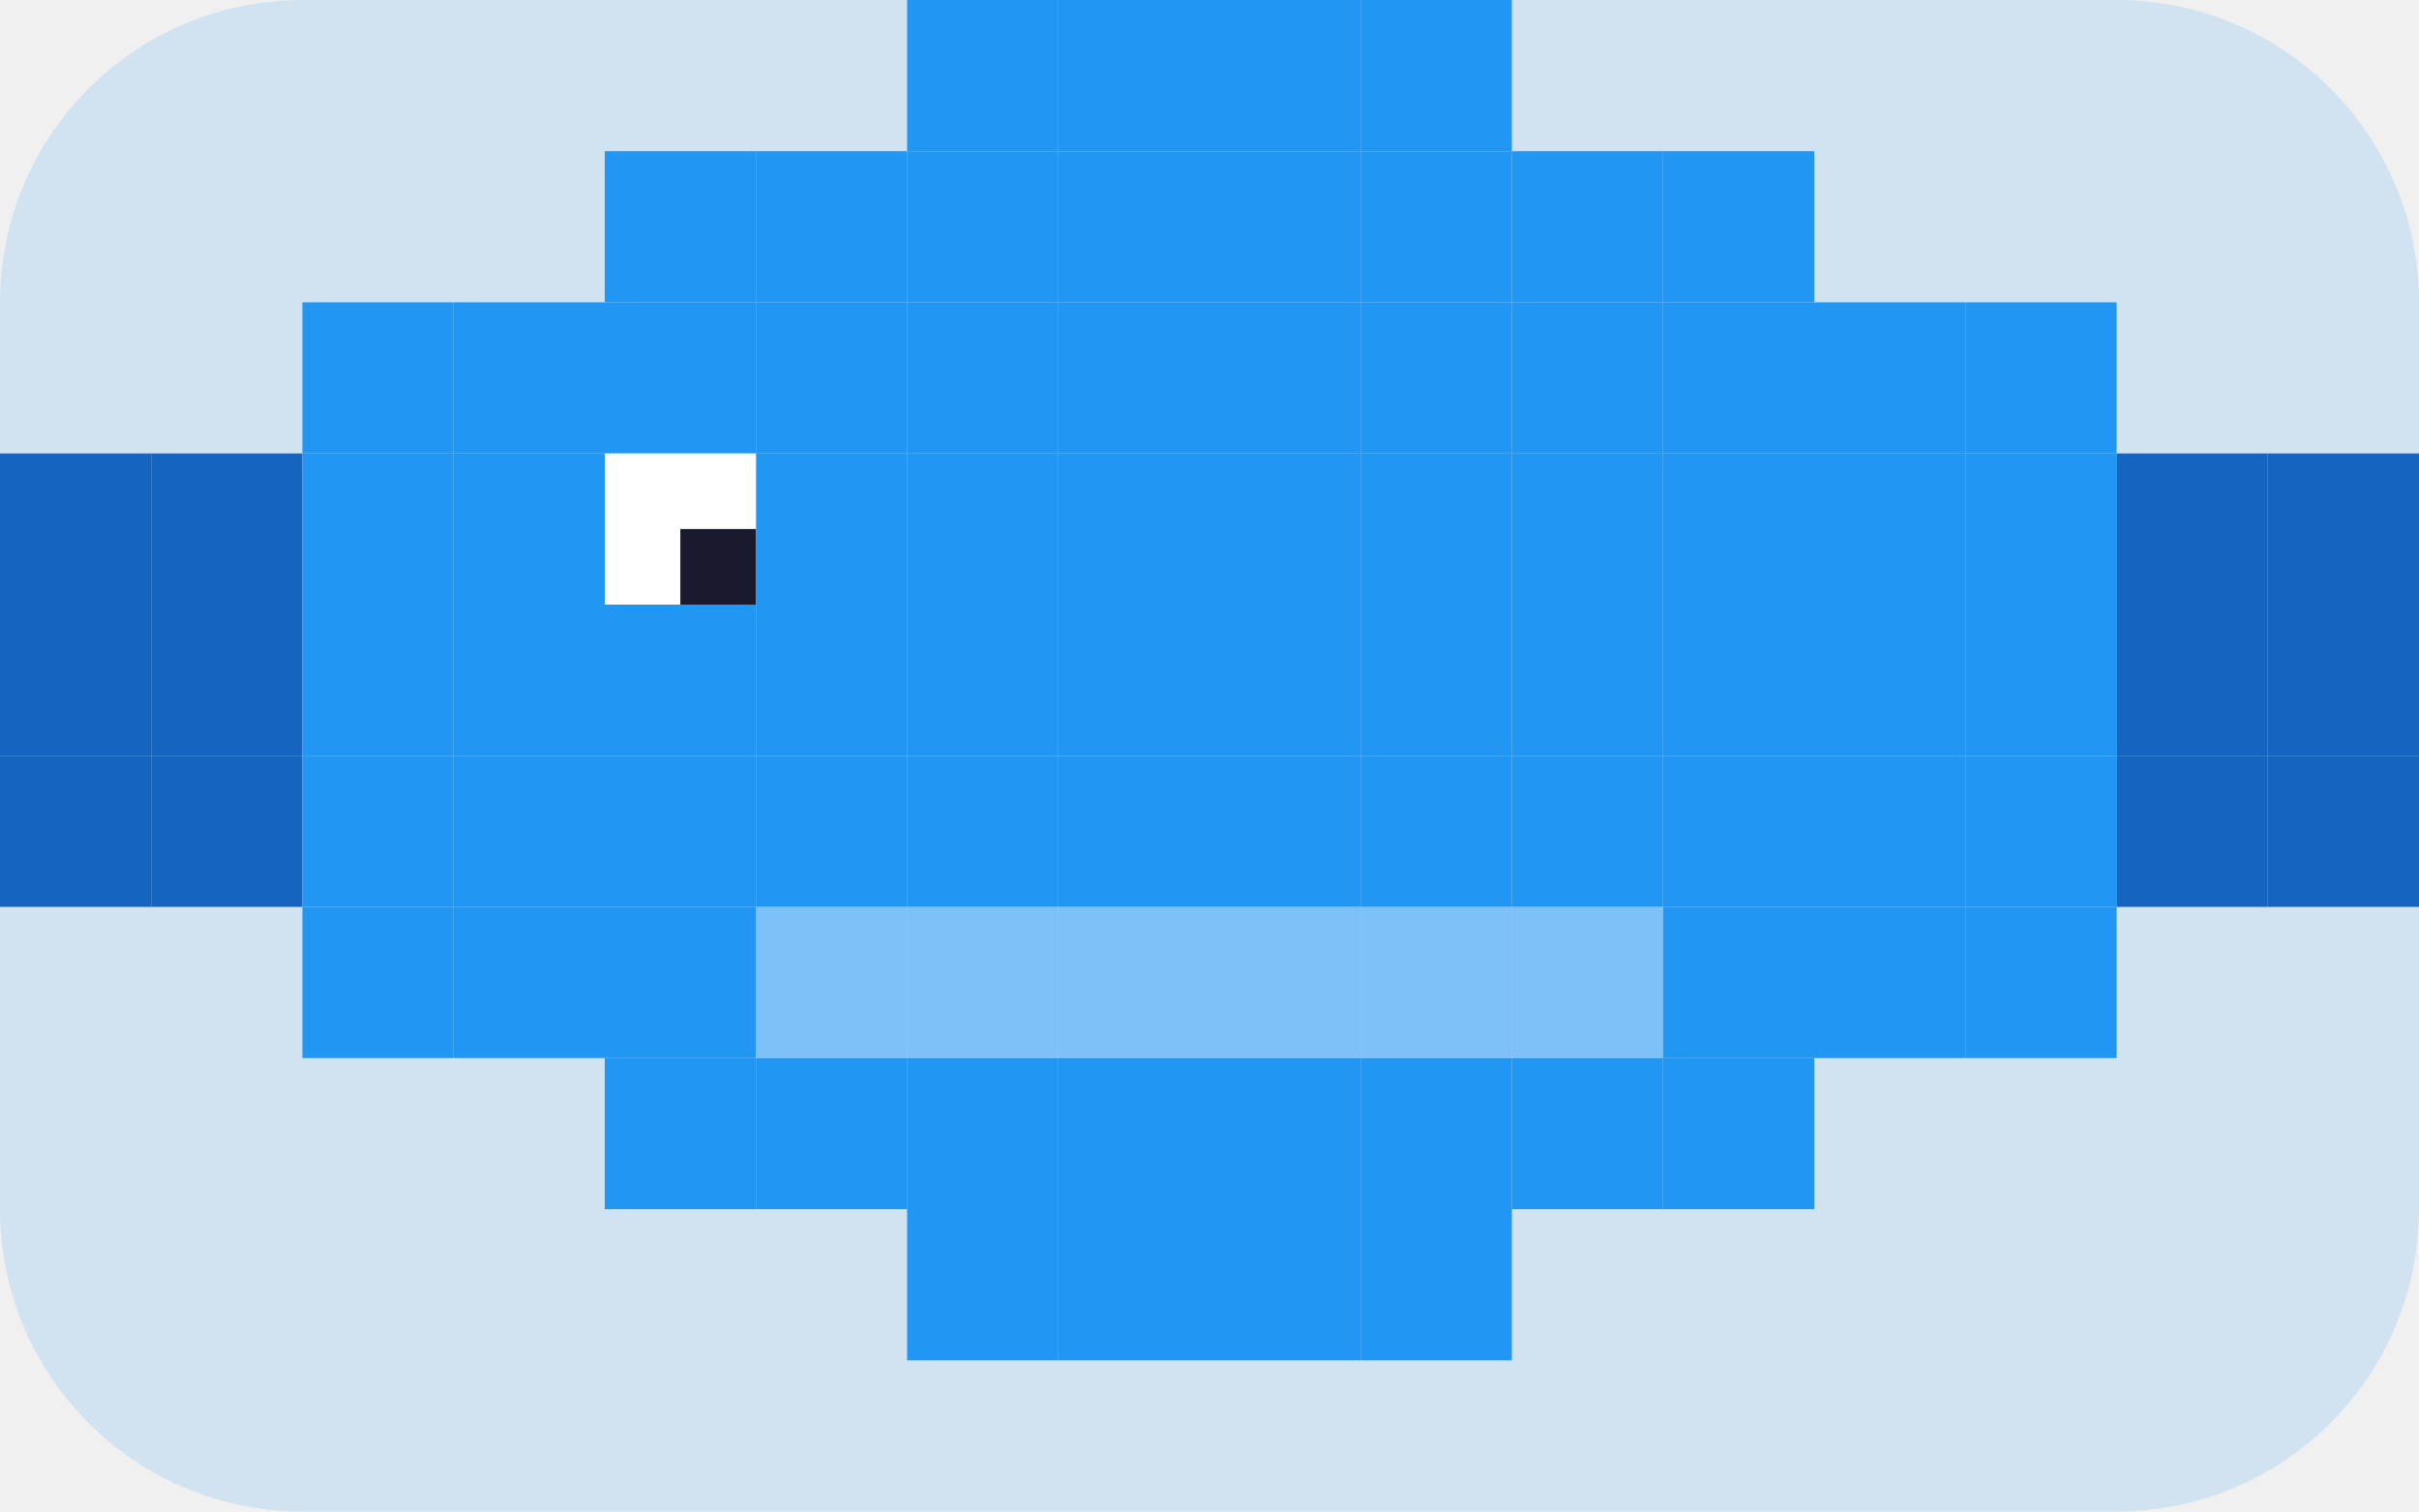
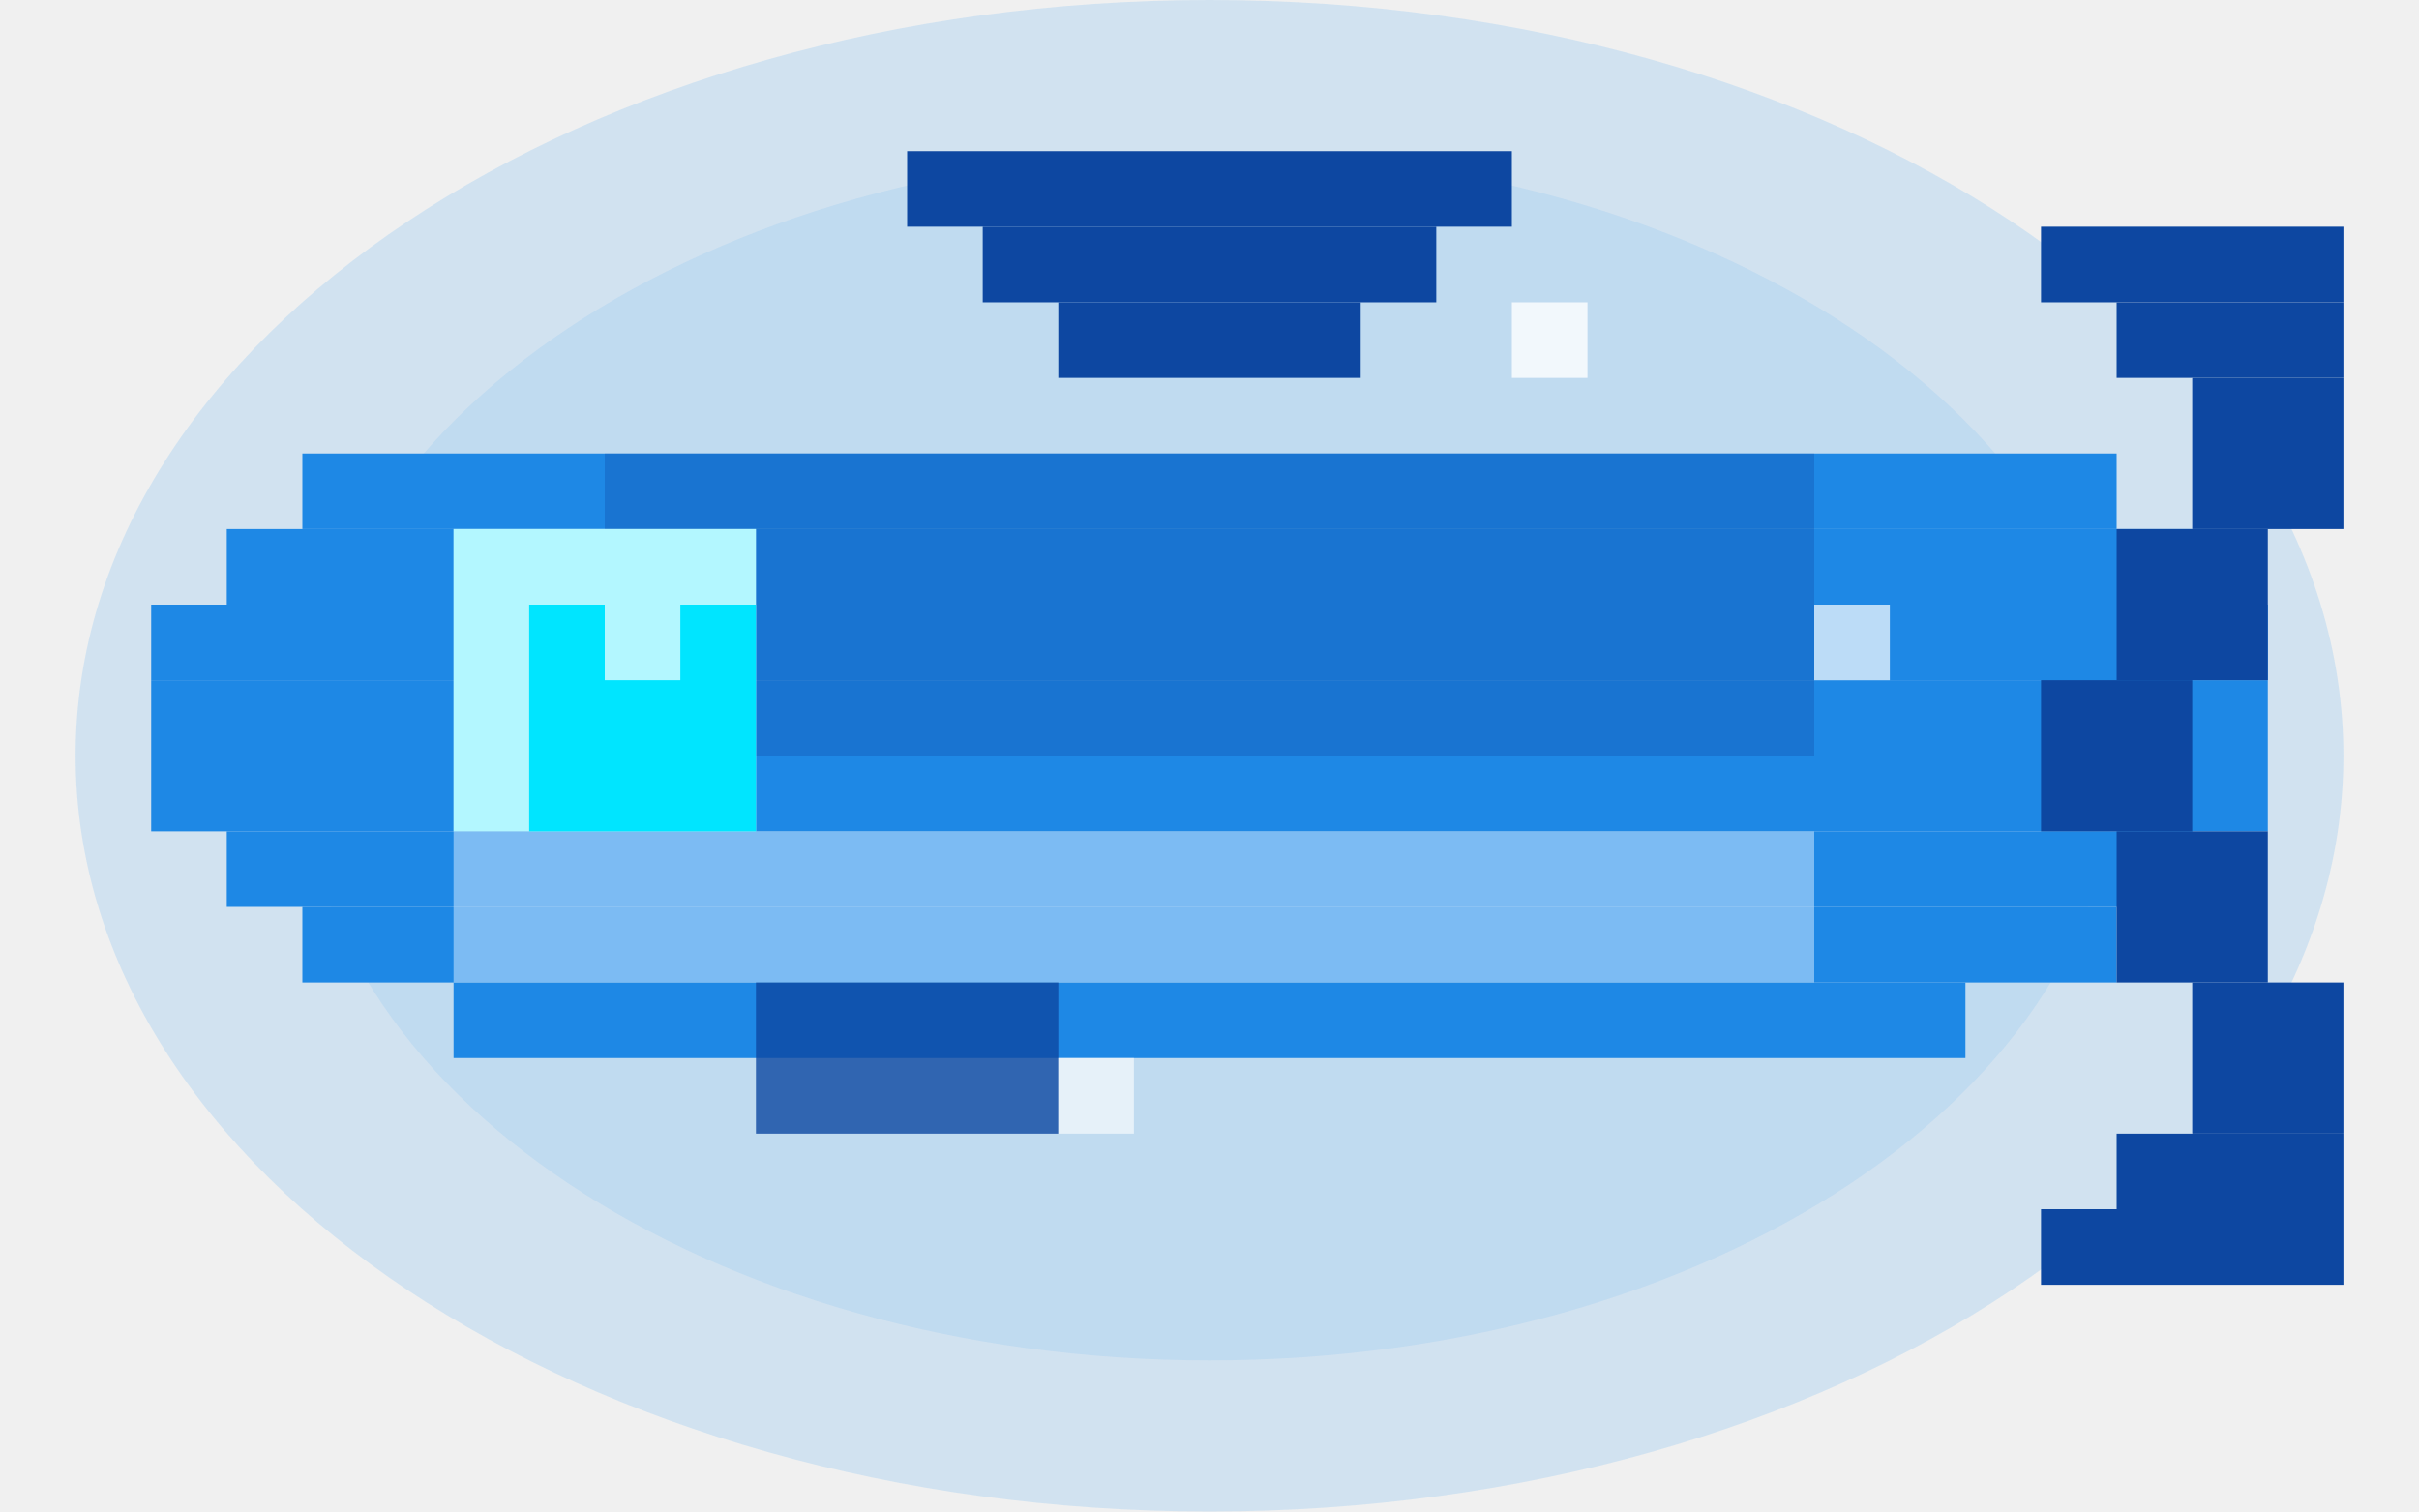
- <svg xmlns="http://www.w3.org/2000/svg" viewBox="0 0 32 20" width="32" height="20" style="image-rendering:pixelated">
-   <rect x="0" y="0" width="32" height="20" fill="#2196F3" opacity="0.15" rx="4" />
-   <rect x="12" y="0" width="2" height="2" fill="#2196F3" />
-   <rect x="14" y="0" width="2" height="2" fill="#2196F3" />
-   <rect x="16" y="0" width="2" height="2" fill="#2196F3" />
-   <rect x="18" y="0" width="2" height="2" fill="#2196F3" />
-   <rect x="8" y="2" width="2" height="2" fill="#2196F3" />
-   <rect x="10" y="2" width="2" height="2" fill="#2196F3" />
-   <rect x="12" y="2" width="2" height="2" fill="#2196F3" />
-   <rect x="14" y="2" width="2" height="2" fill="#2196F3" />
-   <rect x="16" y="2" width="2" height="2" fill="#2196F3" />
-   <rect x="18" y="2" width="2" height="2" fill="#2196F3" />
-   <rect x="20" y="2" width="2" height="2" fill="#2196F3" />
-   <rect x="22" y="2" width="2" height="2" fill="#2196F3" />
-   <rect x="4" y="4" width="2" height="2" fill="#2196F3" />
-   <rect x="6" y="4" width="2" height="2" fill="#2196F3" />
-   <rect x="8" y="4" width="2" height="2" fill="#2196F3" />
-   <rect x="10" y="4" width="2" height="2" fill="#2196F3" />
-   <rect x="12" y="4" width="2" height="2" fill="#2196F3" />
-   <rect x="14" y="4" width="2" height="2" fill="#2196F3" />
-   <rect x="16" y="4" width="2" height="2" fill="#2196F3" />
-   <rect x="18" y="4" width="2" height="2" fill="#2196F3" />
-   <rect x="20" y="4" width="2" height="2" fill="#2196F3" />
-   <rect x="22" y="4" width="2" height="2" fill="#2196F3" />
-   <rect x="24" y="4" width="2" height="2" fill="#2196F3" />
-   <rect x="26" y="4" width="2" height="2" fill="#2196F3" />
-   <rect x="0" y="6" width="2" height="2" fill="#1565C0" />
-   <rect x="2" y="6" width="2" height="2" fill="#1565C0" />
-   <rect x="4" y="6" width="2" height="2" fill="#2196F3" />
-   <rect x="6" y="6" width="2" height="2" fill="#2196F3" />
-   <rect x="8" y="6" width="2" height="2" fill="#2196F3" />
-   <rect x="10" y="6" width="2" height="2" fill="#2196F3" />
-   <rect x="12" y="6" width="2" height="2" fill="#2196F3" />
-   <rect x="14" y="6" width="2" height="2" fill="#2196F3" />
-   <rect x="16" y="6" width="2" height="2" fill="#2196F3" />
-   <rect x="18" y="6" width="2" height="2" fill="#2196F3" />
-   <rect x="20" y="6" width="2" height="2" fill="#2196F3" />
-   <rect x="22" y="6" width="2" height="2" fill="#2196F3" />
-   <rect x="24" y="6" width="2" height="2" fill="#2196F3" />
-   <rect x="26" y="6" width="2" height="2" fill="#2196F3" />
-   <rect x="28" y="6" width="2" height="2" fill="#1565C0" />
-   <rect x="30" y="6" width="2" height="2" fill="#1565C0" />
-   <rect x="0" y="8" width="2" height="2" fill="#1565C0" />
-   <rect x="2" y="8" width="2" height="2" fill="#1565C0" />
-   <rect x="4" y="8" width="2" height="2" fill="#2196F3" />
-   <rect x="6" y="8" width="2" height="2" fill="#2196F3" />
-   <rect x="8" y="8" width="2" height="2" fill="#2196F3" />
-   <rect x="10" y="8" width="2" height="2" fill="#2196F3" />
-   <rect x="12" y="8" width="2" height="2" fill="#2196F3" />
-   <rect x="14" y="8" width="2" height="2" fill="#2196F3" />
-   <rect x="16" y="8" width="2" height="2" fill="#2196F3" />
-   <rect x="18" y="8" width="2" height="2" fill="#2196F3" />
-   <rect x="20" y="8" width="2" height="2" fill="#2196F3" />
-   <rect x="22" y="8" width="2" height="2" fill="#2196F3" />
-   <rect x="24" y="8" width="2" height="2" fill="#2196F3" />
-   <rect x="26" y="8" width="2" height="2" fill="#2196F3" />
-   <rect x="28" y="8" width="2" height="2" fill="#1565C0" />
-   <rect x="30" y="8" width="2" height="2" fill="#1565C0" />
-   <rect x="0" y="10" width="2" height="2" fill="#1565C0" />
-   <rect x="2" y="10" width="2" height="2" fill="#1565C0" />
-   <rect x="4" y="10" width="2" height="2" fill="#2196F3" />
-   <rect x="6" y="10" width="2" height="2" fill="#2196F3" />
-   <rect x="8" y="10" width="2" height="2" fill="#2196F3" />
-   <rect x="10" y="10" width="2" height="2" fill="#2196F3" />
-   <rect x="12" y="10" width="2" height="2" fill="#2196F3" />
-   <rect x="14" y="10" width="2" height="2" fill="#2196F3" />
-   <rect x="16" y="10" width="2" height="2" fill="#2196F3" />
-   <rect x="18" y="10" width="2" height="2" fill="#2196F3" />
-   <rect x="20" y="10" width="2" height="2" fill="#2196F3" />
-   <rect x="22" y="10" width="2" height="2" fill="#2196F3" />
-   <rect x="24" y="10" width="2" height="2" fill="#2196F3" />
-   <rect x="26" y="10" width="2" height="2" fill="#2196F3" />
-   <rect x="28" y="10" width="2" height="2" fill="#1565C0" />
-   <rect x="30" y="10" width="2" height="2" fill="#1565C0" />
-   <rect x="4" y="12" width="2" height="2" fill="#2196F3" />
-   <rect x="6" y="12" width="2" height="2" fill="#2196F3" />
-   <rect x="8" y="12" width="2" height="2" fill="#2196F3" />
-   <rect x="10" y="12" width="2" height="2" fill="#2196F3" />
-   <rect x="12" y="12" width="2" height="2" fill="#2196F3" />
-   <rect x="14" y="12" width="2" height="2" fill="#2196F3" />
-   <rect x="16" y="12" width="2" height="2" fill="#2196F3" />
-   <rect x="18" y="12" width="2" height="2" fill="#2196F3" />
-   <rect x="20" y="12" width="2" height="2" fill="#2196F3" />
-   <rect x="22" y="12" width="2" height="2" fill="#2196F3" />
-   <rect x="24" y="12" width="2" height="2" fill="#2196F3" />
-   <rect x="26" y="12" width="2" height="2" fill="#2196F3" />
-   <rect x="8" y="14" width="2" height="2" fill="#2196F3" />
-   <rect x="10" y="14" width="2" height="2" fill="#2196F3" />
-   <rect x="12" y="14" width="2" height="2" fill="#2196F3" />
-   <rect x="14" y="14" width="2" height="2" fill="#2196F3" />
-   <rect x="16" y="14" width="2" height="2" fill="#2196F3" />
-   <rect x="18" y="14" width="2" height="2" fill="#2196F3" />
-   <rect x="20" y="14" width="2" height="2" fill="#2196F3" />
-   <rect x="22" y="14" width="2" height="2" fill="#2196F3" />
-   <rect x="12" y="16" width="2" height="2" fill="#2196F3" />
-   <rect x="14" y="16" width="2" height="2" fill="#2196F3" />
-   <rect x="16" y="16" width="2" height="2" fill="#2196F3" />
-   <rect x="18" y="16" width="2" height="2" fill="#2196F3" />
-   <rect x="8" y="6" width="2" height="2" fill="white" />
-   <rect x="9" y="7" width="1" height="1" fill="#1a1a2e" />
-   <rect x="10" y="12" width="2" height="2" fill="#BBDEFB" opacity="0.6" />
-   <rect x="12" y="12" width="2" height="2" fill="#BBDEFB" opacity="0.6" />
-   <rect x="14" y="12" width="2" height="2" fill="#BBDEFB" opacity="0.6" />
-   <rect x="16" y="12" width="2" height="2" fill="#BBDEFB" opacity="0.6" />
-   <rect x="18" y="12" width="2" height="2" fill="#BBDEFB" opacity="0.6" />
-   <rect x="20" y="12" width="2" height="2" fill="#BBDEFB" opacity="0.6" />
+ <svg xmlns="http://www.w3.org/2000/svg" viewBox="0 0 32 20" width="64" height="40" style="image-rendering:pixelated">
+   <ellipse cx="16" cy="10" rx="15" ry="10" fill="#2196F3" opacity="0.15">
+     <animate attributeName="opacity" values="0.1;0.25;0.1" dur="1.5s" repeatCount="indefinite" />
+   </ellipse>
+   <ellipse cx="16" cy="10" rx="12" ry="8" fill="#2196F3" opacity="0.1">
+     <animate attributeName="opacity" values="0.05;0.2;0.05" dur="2s" repeatCount="indefinite" />
+   </ellipse>
+   <rect x="4" y="6" width="24" height="1" fill="#1E88E5" />
+   <rect x="3" y="7" width="26" height="1" fill="#1E88E5" />
+   <rect x="2" y="8" width="28" height="1" fill="#1E88E5" />
+   <rect x="2" y="9" width="28" height="1" fill="#1E88E5" />
+   <rect x="2" y="10" width="28" height="1" fill="#1E88E5" />
+   <rect x="3" y="11" width="26" height="1" fill="#1E88E5" />
+   <rect x="4" y="12" width="24" height="1" fill="#1E88E5" />
+   <rect x="6" y="13" width="20" height="1" fill="#1E88E5" />
+   <rect x="8" y="6" width="16" height="4" fill="#0D47A1" opacity="0.3" />
+   <rect x="6" y="11" width="18" height="2" fill="#BBDEFB" opacity="0.6" />
+   <rect x="27" y="3" width="4" height="1" fill="#0D47A1" />
+   <rect x="28" y="4" width="3" height="1" fill="#0D47A1" />
+   <rect x="29" y="5" width="2" height="2" fill="#0D47A1" />
+   <rect x="28" y="7" width="2" height="2" fill="#0D47A1" />
+   <rect x="27" y="9" width="2" height="2" fill="#0D47A1" />
+   <rect x="28" y="11" width="2" height="2" fill="#0D47A1" />
+   <rect x="29" y="13" width="2" height="2" fill="#0D47A1" />
+   <rect x="28" y="15" width="3" height="1" fill="#0D47A1" />
+   <rect x="27" y="16" width="4" height="1" fill="#0D47A1" />
+   <rect x="12" y="2" width="8" height="1" fill="#0D47A1" />
+   <rect x="13" y="3" width="6" height="1" fill="#0D47A1" />
+   <rect x="14" y="4" width="4" height="1" fill="#0D47A1" />
+   <rect x="10" y="13" width="4" height="2" fill="#0D47A1" opacity="0.8" />
+   <rect x="6" y="7" width="4" height="4" fill="white" />
+   <rect x="7" y="8" width="3" height="3" fill="#00E5FF" />
+   <rect x="8" y="8" width="1" height="1" fill="white" />
+   <rect x="6" y="7" width="4" height="4" fill="#00E5FF" opacity="0.3">
+     <animate attributeName="opacity" values="0.1;0.4;0.1" dur="1s" repeatCount="indefinite" />
+   </rect>
+   <rect x="20" y="4" width="1" height="1" fill="white" opacity="0.8">
+     <animate attributeName="opacity" values="0;1;0" dur="1.5s" repeatCount="indefinite" />
+   </rect>
+   <rect x="14" y="14" width="1" height="1" fill="white" opacity="0.6">
+     <animate attributeName="opacity" values="0;1;0" dur="2s" repeatCount="indefinite" begin="0.5s" />
+   </rect>
+   <rect x="24" y="8" width="1" height="1" fill="white" opacity="0.7">
+     <animate attributeName="opacity" values="0;1;0" dur="1.8s" repeatCount="indefinite" begin="1s" />
+   </rect>
</svg>
